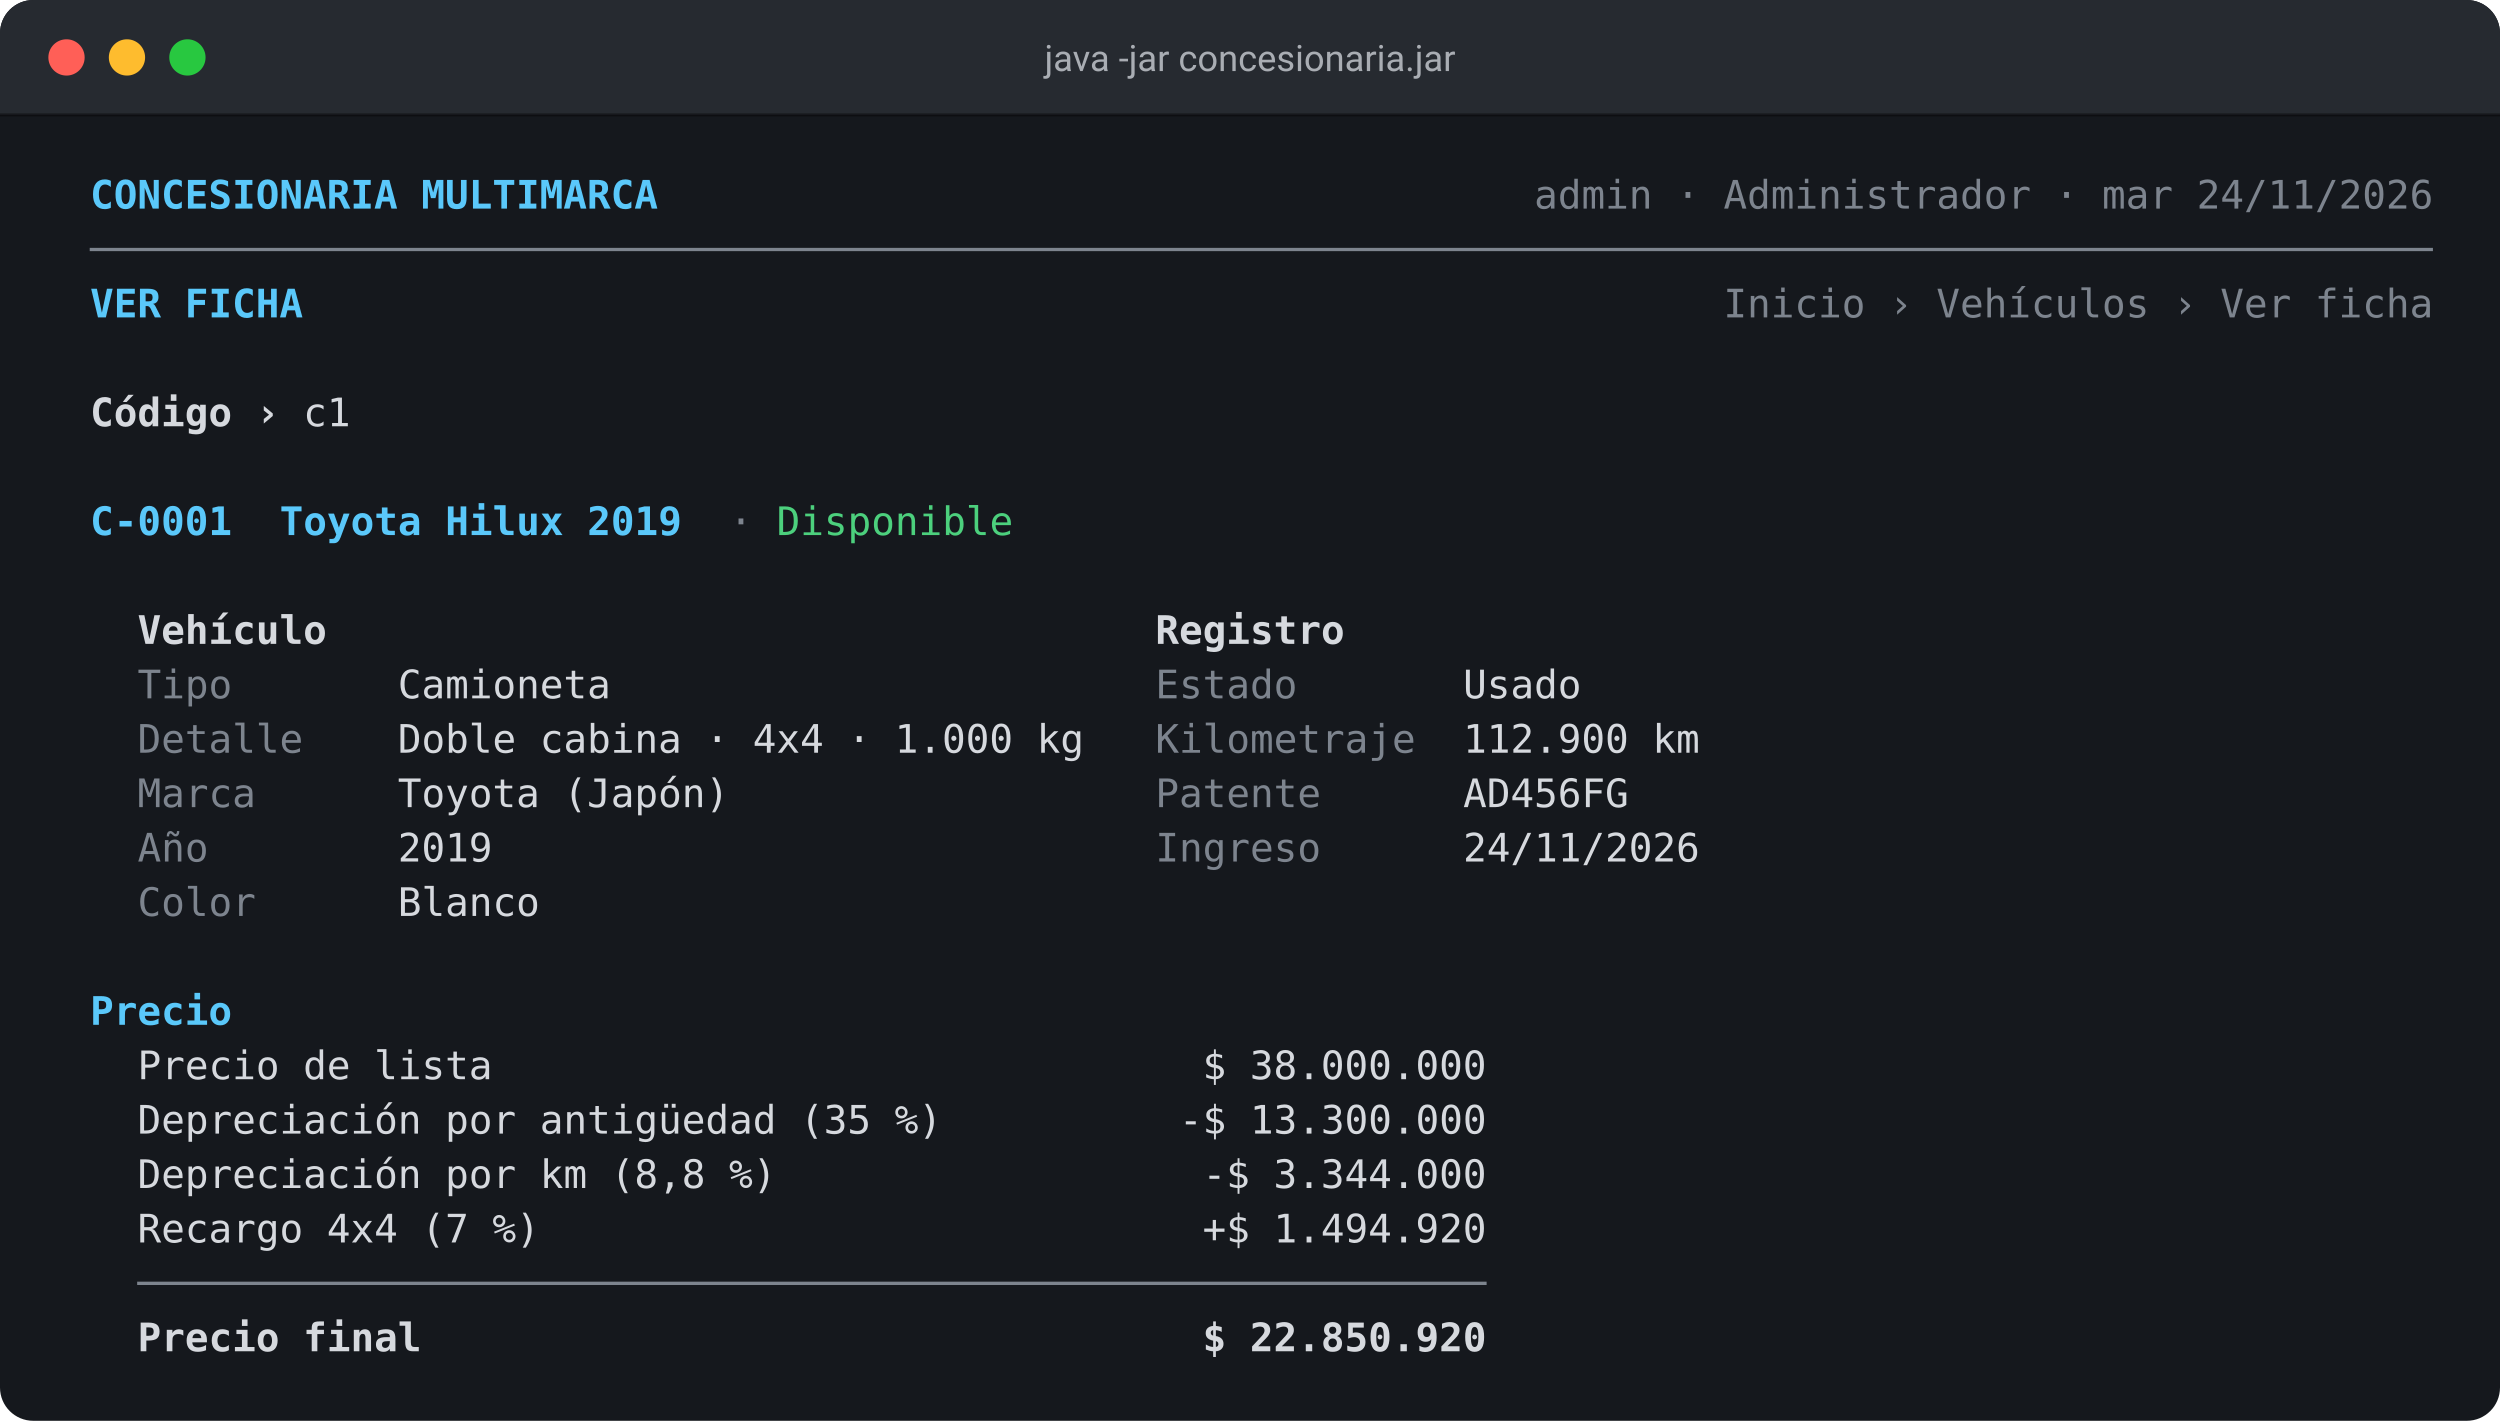
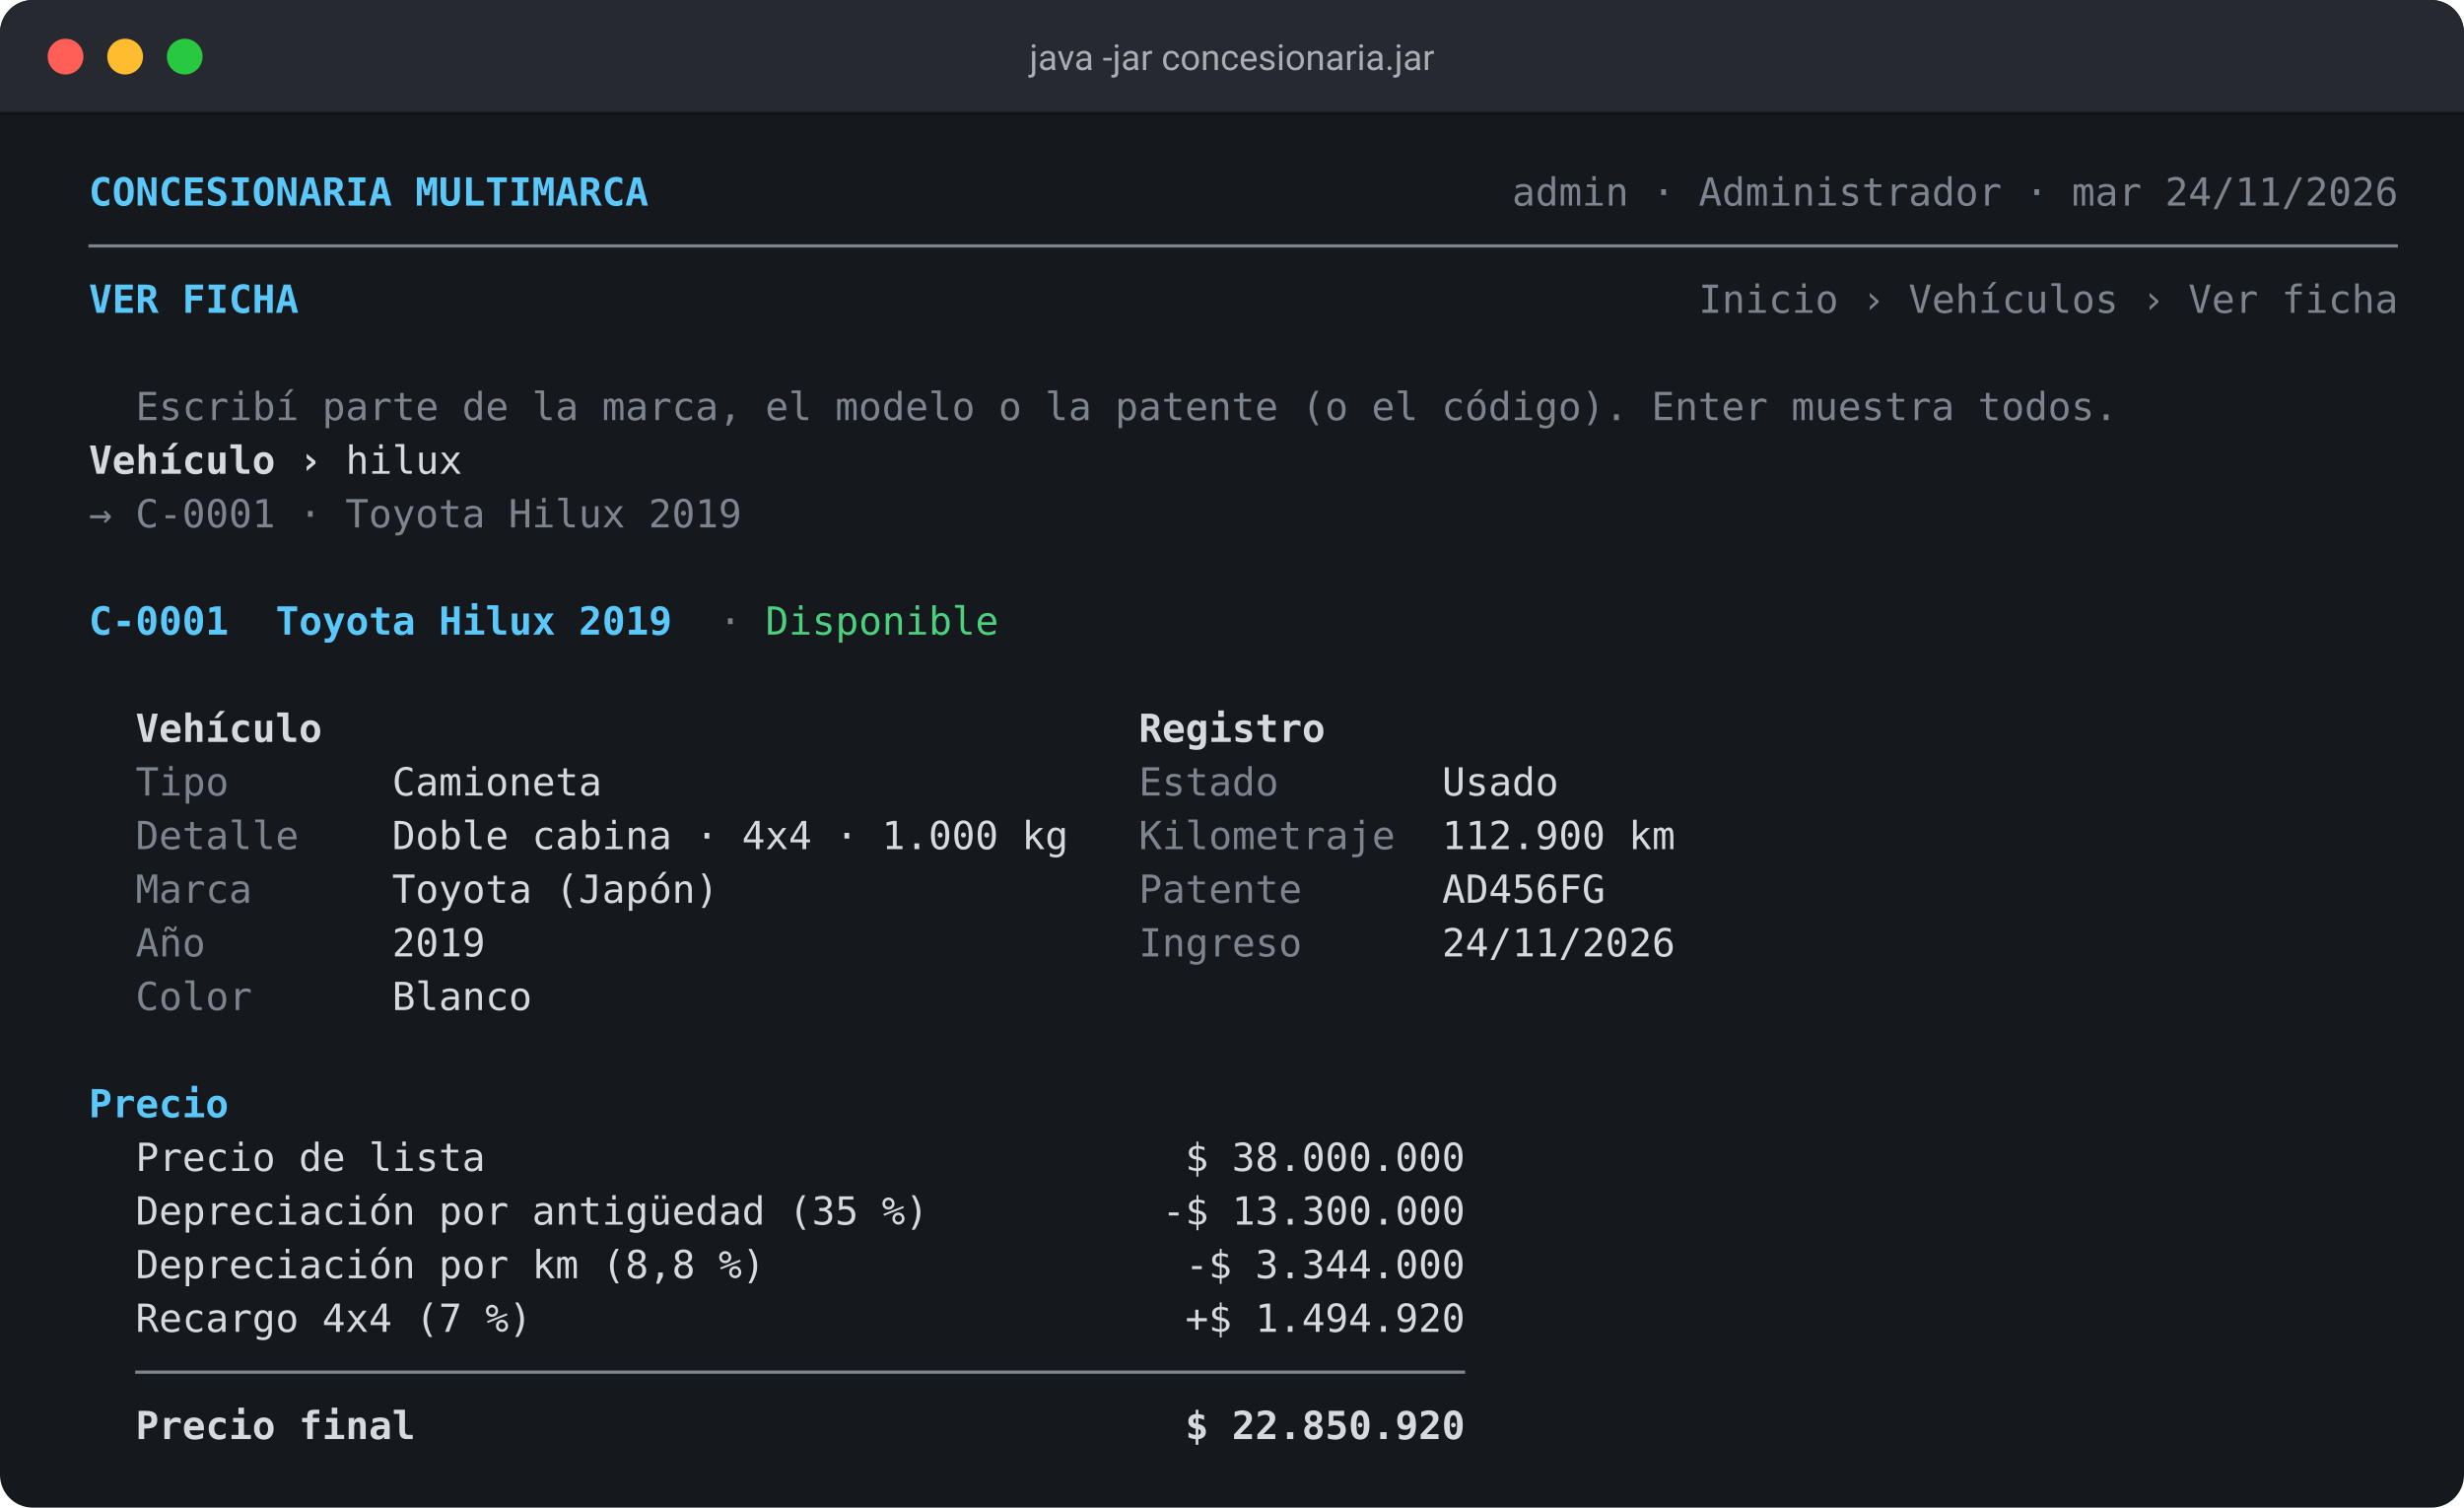
- <svg xmlns="http://www.w3.org/2000/svg" viewBox="0 0 827 470" width="827" height="470">
+ <svg xmlns="http://www.w3.org/2000/svg" viewBox="0 0 827 506" width="827" height="506">
  <defs>
    <clipPath id="v">
-       <rect width="827" height="470" rx="11" />
+       <rect width="827" height="506" rx="11" />
    </clipPath>
  </defs>
  <g clip-path="url(#v)">
-     <rect width="827" height="470" fill="#15181d" />
+     <rect width="827" height="506" fill="#15181d" />
    <rect width="827" height="38" fill="#262a30" />
    <circle cx="22" cy="19" r="6" fill="#ff5f57" />
    <circle cx="42" cy="19" r="6" fill="#febc2e" />
    <circle cx="62" cy="19" r="6" fill="#28c840" />
    <text x="413.5" y="23.5" font-family="ui-sans-serif, -apple-system, BlinkMacSystemFont, Segoe UI, Roboto, sans-serif" font-size="12" fill="#a9adb3" text-anchor="middle">java -jar concesionaria.jar</text>
    <line x1="0" y1="38" x2="827" y2="38" stroke="#000" stroke-opacity=".4" />
    <g font-family="ui-monospace, SFMono-Regular, Menlo, Consolas, monospace" font-size="13" xml:space="preserve">
      <text x="29.8" y="69" fill="#5ac8fa" font-weight="700">CONCESIONARIA MULTIMARCA</text>
      <text x="507.5" y="69" fill="#7d848e">admin · Administrador · mar 24/11/2026</text>
      <text x="29.8" y="87" fill="#7d848e">───────────────────────────────────────────────────────────────────────────────────────────────────</text>
      <text x="29.8" y="105" fill="#5ac8fa" font-weight="700">VER FICHA</text>
      <text x="570.1" y="105" fill="#7d848e">Inicio › Vehículos › Ver ficha</text>
-       <text x="29.8" y="141" fill="#d6d9de" font-weight="700">Código ›</text>
-       <text x="100.3" y="141" fill="#d6d9de">c1</text>
-       <text x="29.8" y="177" fill="#5ac8fa" font-weight="700">C-0001</text>
-       <text x="92.5" y="177" fill="#5ac8fa" font-weight="700">Toyota Hilux 2019</text>
-       <text x="241.2" y="177" fill="#7d848e">·</text>
-       <text x="256.9" y="177" fill="#4cd07d">Disponible</text>
-       <text x="45.5" y="213" fill="#d6d9de" font-weight="700">Vehículo</text>
-       <text x="382.2" y="213" fill="#d6d9de" font-weight="700">Registro</text>
-       <text x="45.5" y="231" fill="#7d848e">Tipo</text>
-       <text x="131.6" y="231" fill="#d6d9de">Camioneta</text>
-       <text x="382.2" y="231" fill="#7d848e">Estado</text>
-       <text x="484.0" y="231" fill="#d6d9de">Usado</text>
-       <text x="45.5" y="249" fill="#7d848e">Detalle</text>
-       <text x="131.6" y="249" fill="#d6d9de">Doble cabina · 4x4 · 1.000 kg</text>
-       <text x="382.2" y="249" fill="#7d848e">Kilometraje</text>
-       <text x="484.0" y="249" fill="#d6d9de">112.900 km</text>
-       <text x="45.5" y="267" fill="#7d848e">Marca</text>
-       <text x="131.6" y="267" fill="#d6d9de">Toyota (Japón)</text>
-       <text x="382.2" y="267" fill="#7d848e">Patente</text>
-       <text x="484.0" y="267" fill="#d6d9de">AD456FG</text>
-       <text x="45.5" y="285" fill="#7d848e">Año</text>
-       <text x="131.6" y="285" fill="#d6d9de">2019</text>
-       <text x="382.2" y="285" fill="#7d848e">Ingreso</text>
-       <text x="484.0" y="285" fill="#d6d9de">24/11/2026</text>
-       <text x="45.5" y="303" fill="#7d848e">Color</text>
-       <text x="131.6" y="303" fill="#d6d9de">Blanco</text>
-       <text x="29.8" y="339" fill="#5ac8fa" font-weight="700">Precio</text>
-       <text x="45.5" y="357" fill="#d6d9de">Precio de lista</text>
-       <text x="397.8" y="357" fill="#d6d9de">$ 38.000.000</text>
-       <text x="45.5" y="375" fill="#d6d9de">Depreciación por antigüedad (35 %)</text>
-       <text x="390.0" y="375" fill="#d6d9de">-$ 13.300.000</text>
-       <text x="45.5" y="393" fill="#d6d9de">Depreciación por km (8,8 %)</text>
-       <text x="397.8" y="393" fill="#d6d9de">-$ 3.344.000</text>
-       <text x="45.5" y="411" fill="#d6d9de">Recargo 4x4 (7 %)</text>
-       <text x="397.8" y="411" fill="#d6d9de">+$ 1.494.920</text>
-       <text x="45.5" y="429" fill="#7d848e">─────────────────────────────────────────────────────────</text>
-       <text x="45.5" y="447" fill="#d6d9de" font-weight="700">Precio final</text>
-       <text x="397.8" y="447" fill="#d6d9de" font-weight="700">$ 22.850.920</text>
+       <text x="45.5" y="141" fill="#7d848e">Escribí parte de la marca, el modelo o la patente (o el código). Enter muestra todos.</text>
+       <text x="29.8" y="159" fill="#d6d9de" font-weight="700">Vehículo ›</text>
+       <text x="116.0" y="159" fill="#d6d9de">hilux</text>
+       <text x="29.8" y="177" fill="#7d848e">→ C-0001 · Toyota Hilux 2019</text>
+       <text x="29.8" y="213" fill="#5ac8fa" font-weight="700">C-0001</text>
+       <text x="92.5" y="213" fill="#5ac8fa" font-weight="700">Toyota Hilux 2019</text>
+       <text x="241.2" y="213" fill="#7d848e">·</text>
+       <text x="256.9" y="213" fill="#4cd07d">Disponible</text>
+       <text x="45.5" y="249" fill="#d6d9de" font-weight="700">Vehículo</text>
+       <text x="382.2" y="249" fill="#d6d9de" font-weight="700">Registro</text>
+       <text x="45.5" y="267" fill="#7d848e">Tipo</text>
+       <text x="131.6" y="267" fill="#d6d9de">Camioneta</text>
+       <text x="382.2" y="267" fill="#7d848e">Estado</text>
+       <text x="484.0" y="267" fill="#d6d9de">Usado</text>
+       <text x="45.5" y="285" fill="#7d848e">Detalle</text>
+       <text x="131.6" y="285" fill="#d6d9de">Doble cabina · 4x4 · 1.000 kg</text>
+       <text x="382.2" y="285" fill="#7d848e">Kilometraje</text>
+       <text x="484.0" y="285" fill="#d6d9de">112.900 km</text>
+       <text x="45.5" y="303" fill="#7d848e">Marca</text>
+       <text x="131.6" y="303" fill="#d6d9de">Toyota (Japón)</text>
+       <text x="382.2" y="303" fill="#7d848e">Patente</text>
+       <text x="484.0" y="303" fill="#d6d9de">AD456FG</text>
+       <text x="45.5" y="321" fill="#7d848e">Año</text>
+       <text x="131.6" y="321" fill="#d6d9de">2019</text>
+       <text x="382.2" y="321" fill="#7d848e">Ingreso</text>
+       <text x="484.0" y="321" fill="#d6d9de">24/11/2026</text>
+       <text x="45.5" y="339" fill="#7d848e">Color</text>
+       <text x="131.6" y="339" fill="#d6d9de">Blanco</text>
+       <text x="29.8" y="375" fill="#5ac8fa" font-weight="700">Precio</text>
+       <text x="45.5" y="393" fill="#d6d9de">Precio de lista</text>
+       <text x="397.8" y="393" fill="#d6d9de">$ 38.000.000</text>
+       <text x="45.5" y="411" fill="#d6d9de">Depreciación por antigüedad (35 %)</text>
+       <text x="390.0" y="411" fill="#d6d9de">-$ 13.300.000</text>
+       <text x="45.5" y="429" fill="#d6d9de">Depreciación por km (8,8 %)</text>
+       <text x="397.8" y="429" fill="#d6d9de">-$ 3.344.000</text>
+       <text x="45.5" y="447" fill="#d6d9de">Recargo 4x4 (7 %)</text>
+       <text x="397.8" y="447" fill="#d6d9de">+$ 1.494.920</text>
+       <text x="45.5" y="465" fill="#7d848e">─────────────────────────────────────────────────────────</text>
+       <text x="45.5" y="483" fill="#d6d9de" font-weight="700">Precio final</text>
+       <text x="397.8" y="483" fill="#d6d9de" font-weight="700">$ 22.850.920</text>
    </g>
  </g>
</svg>
